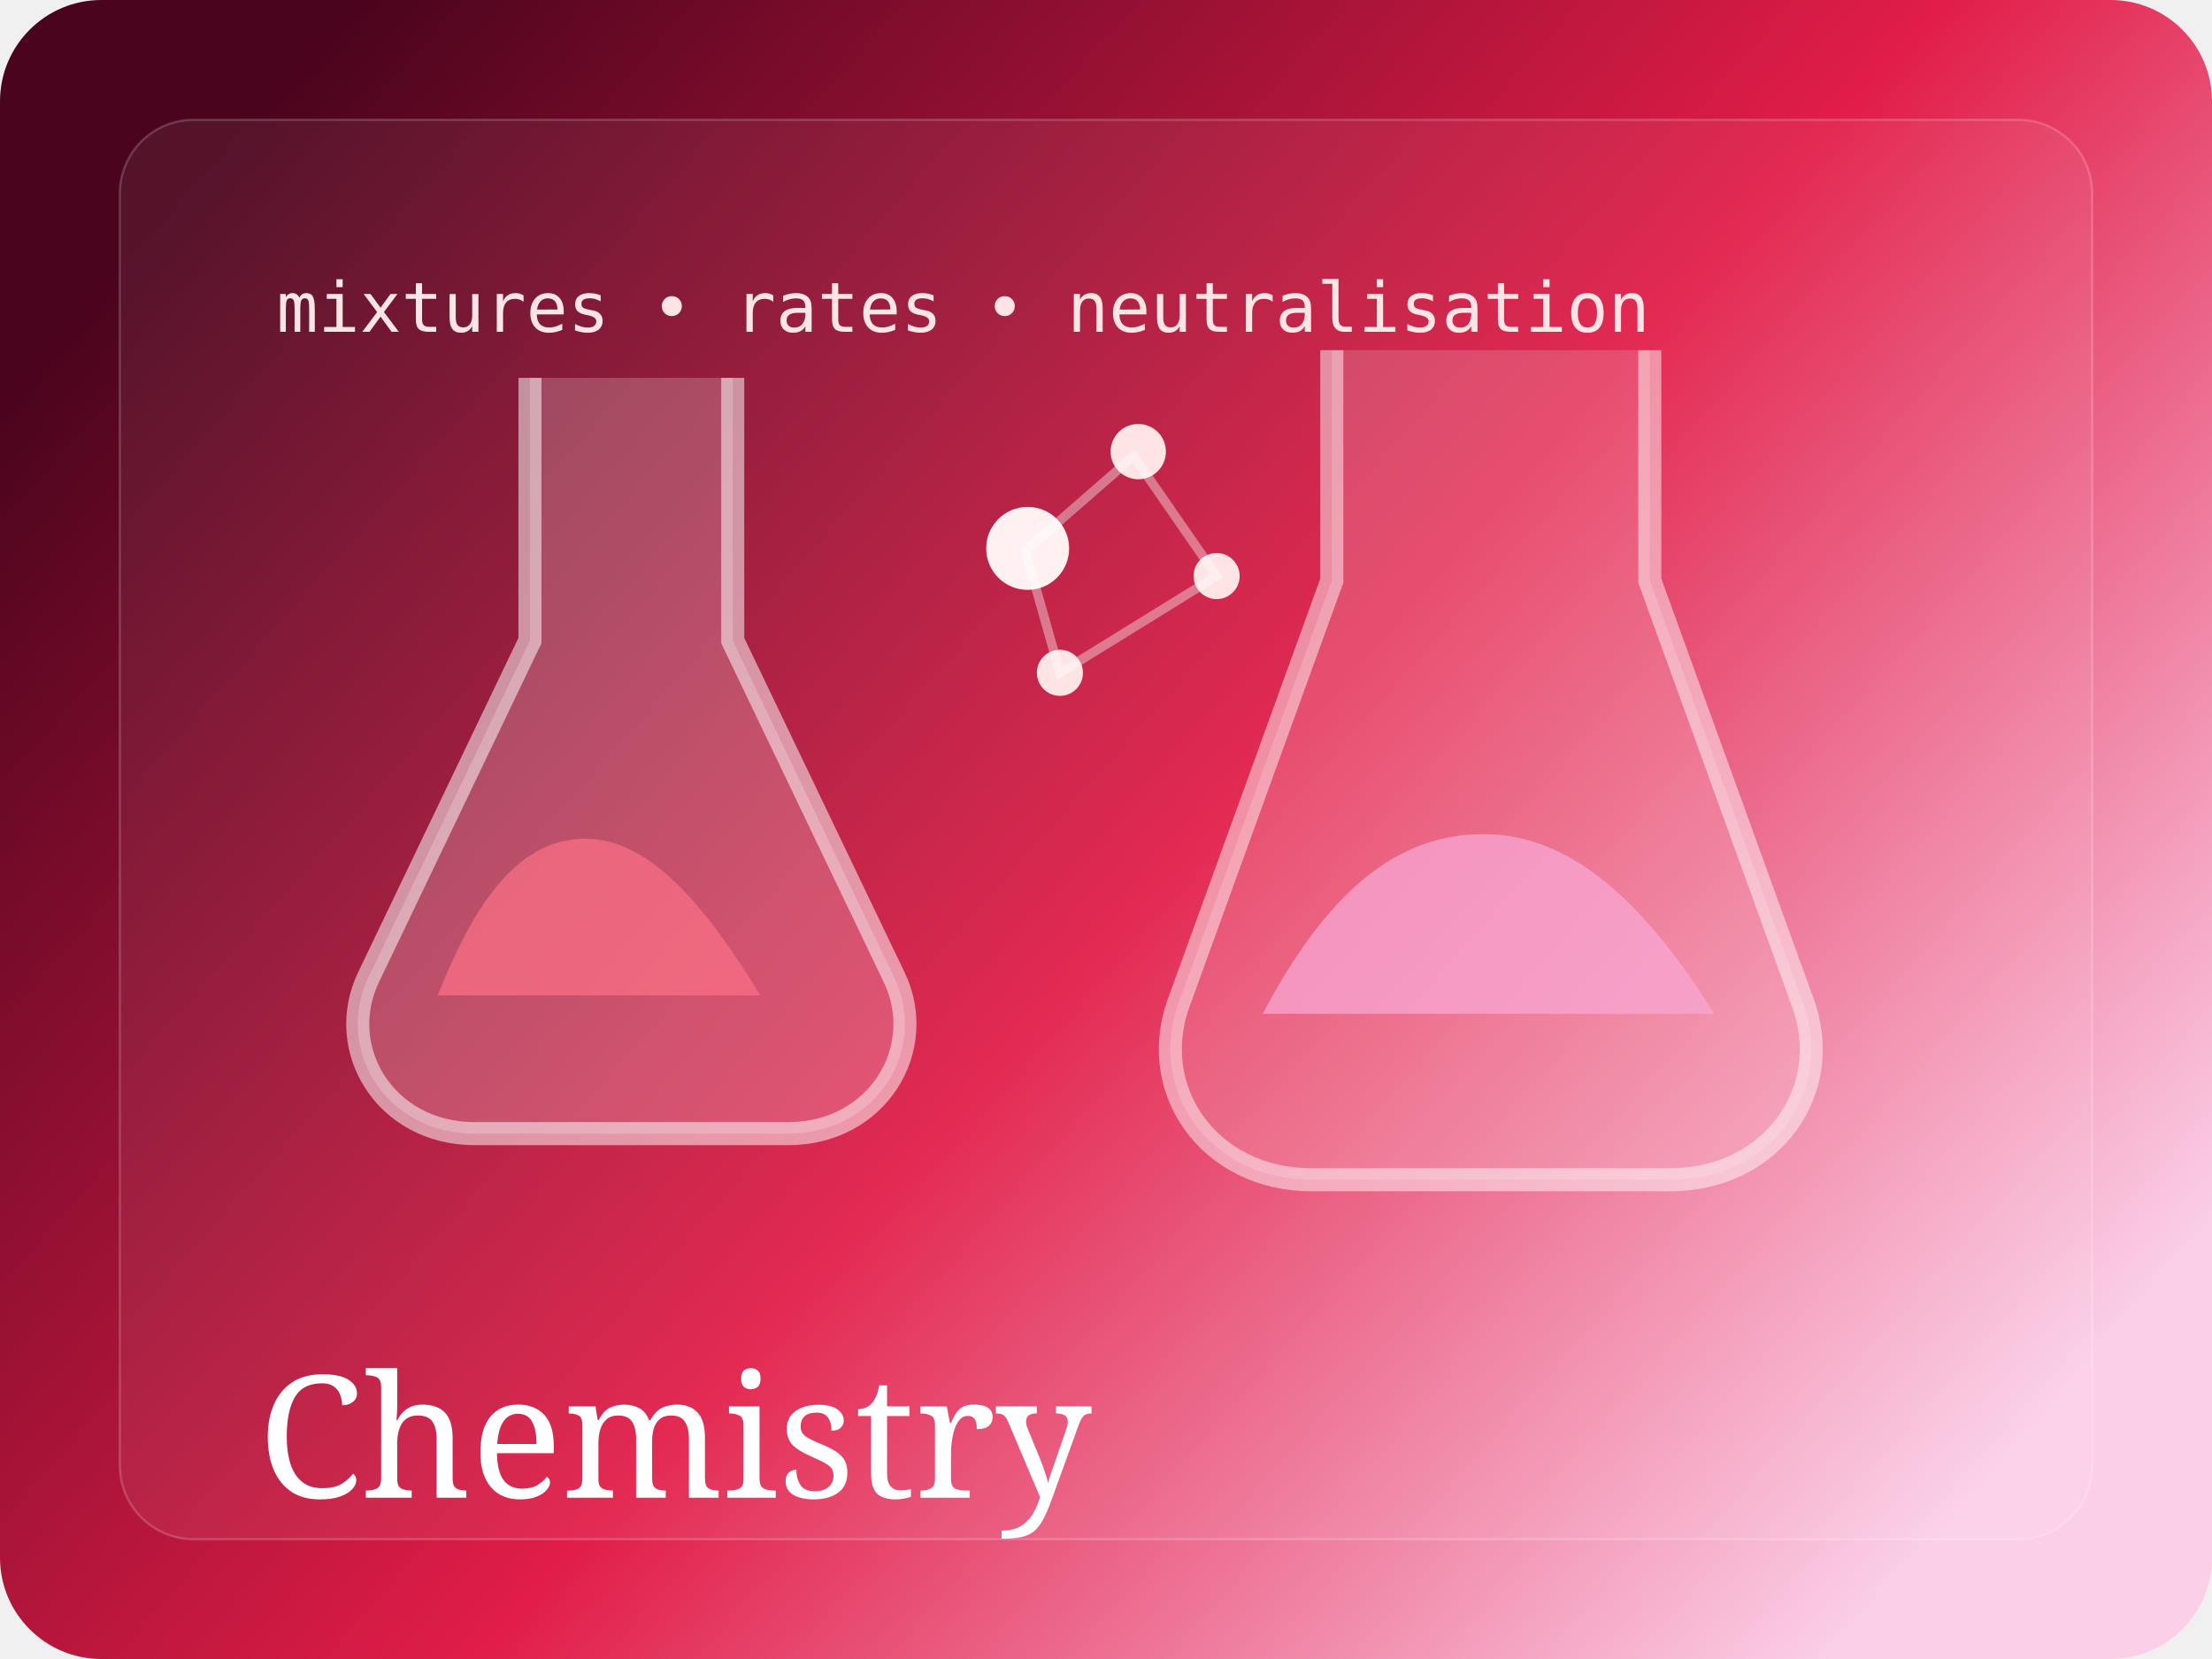
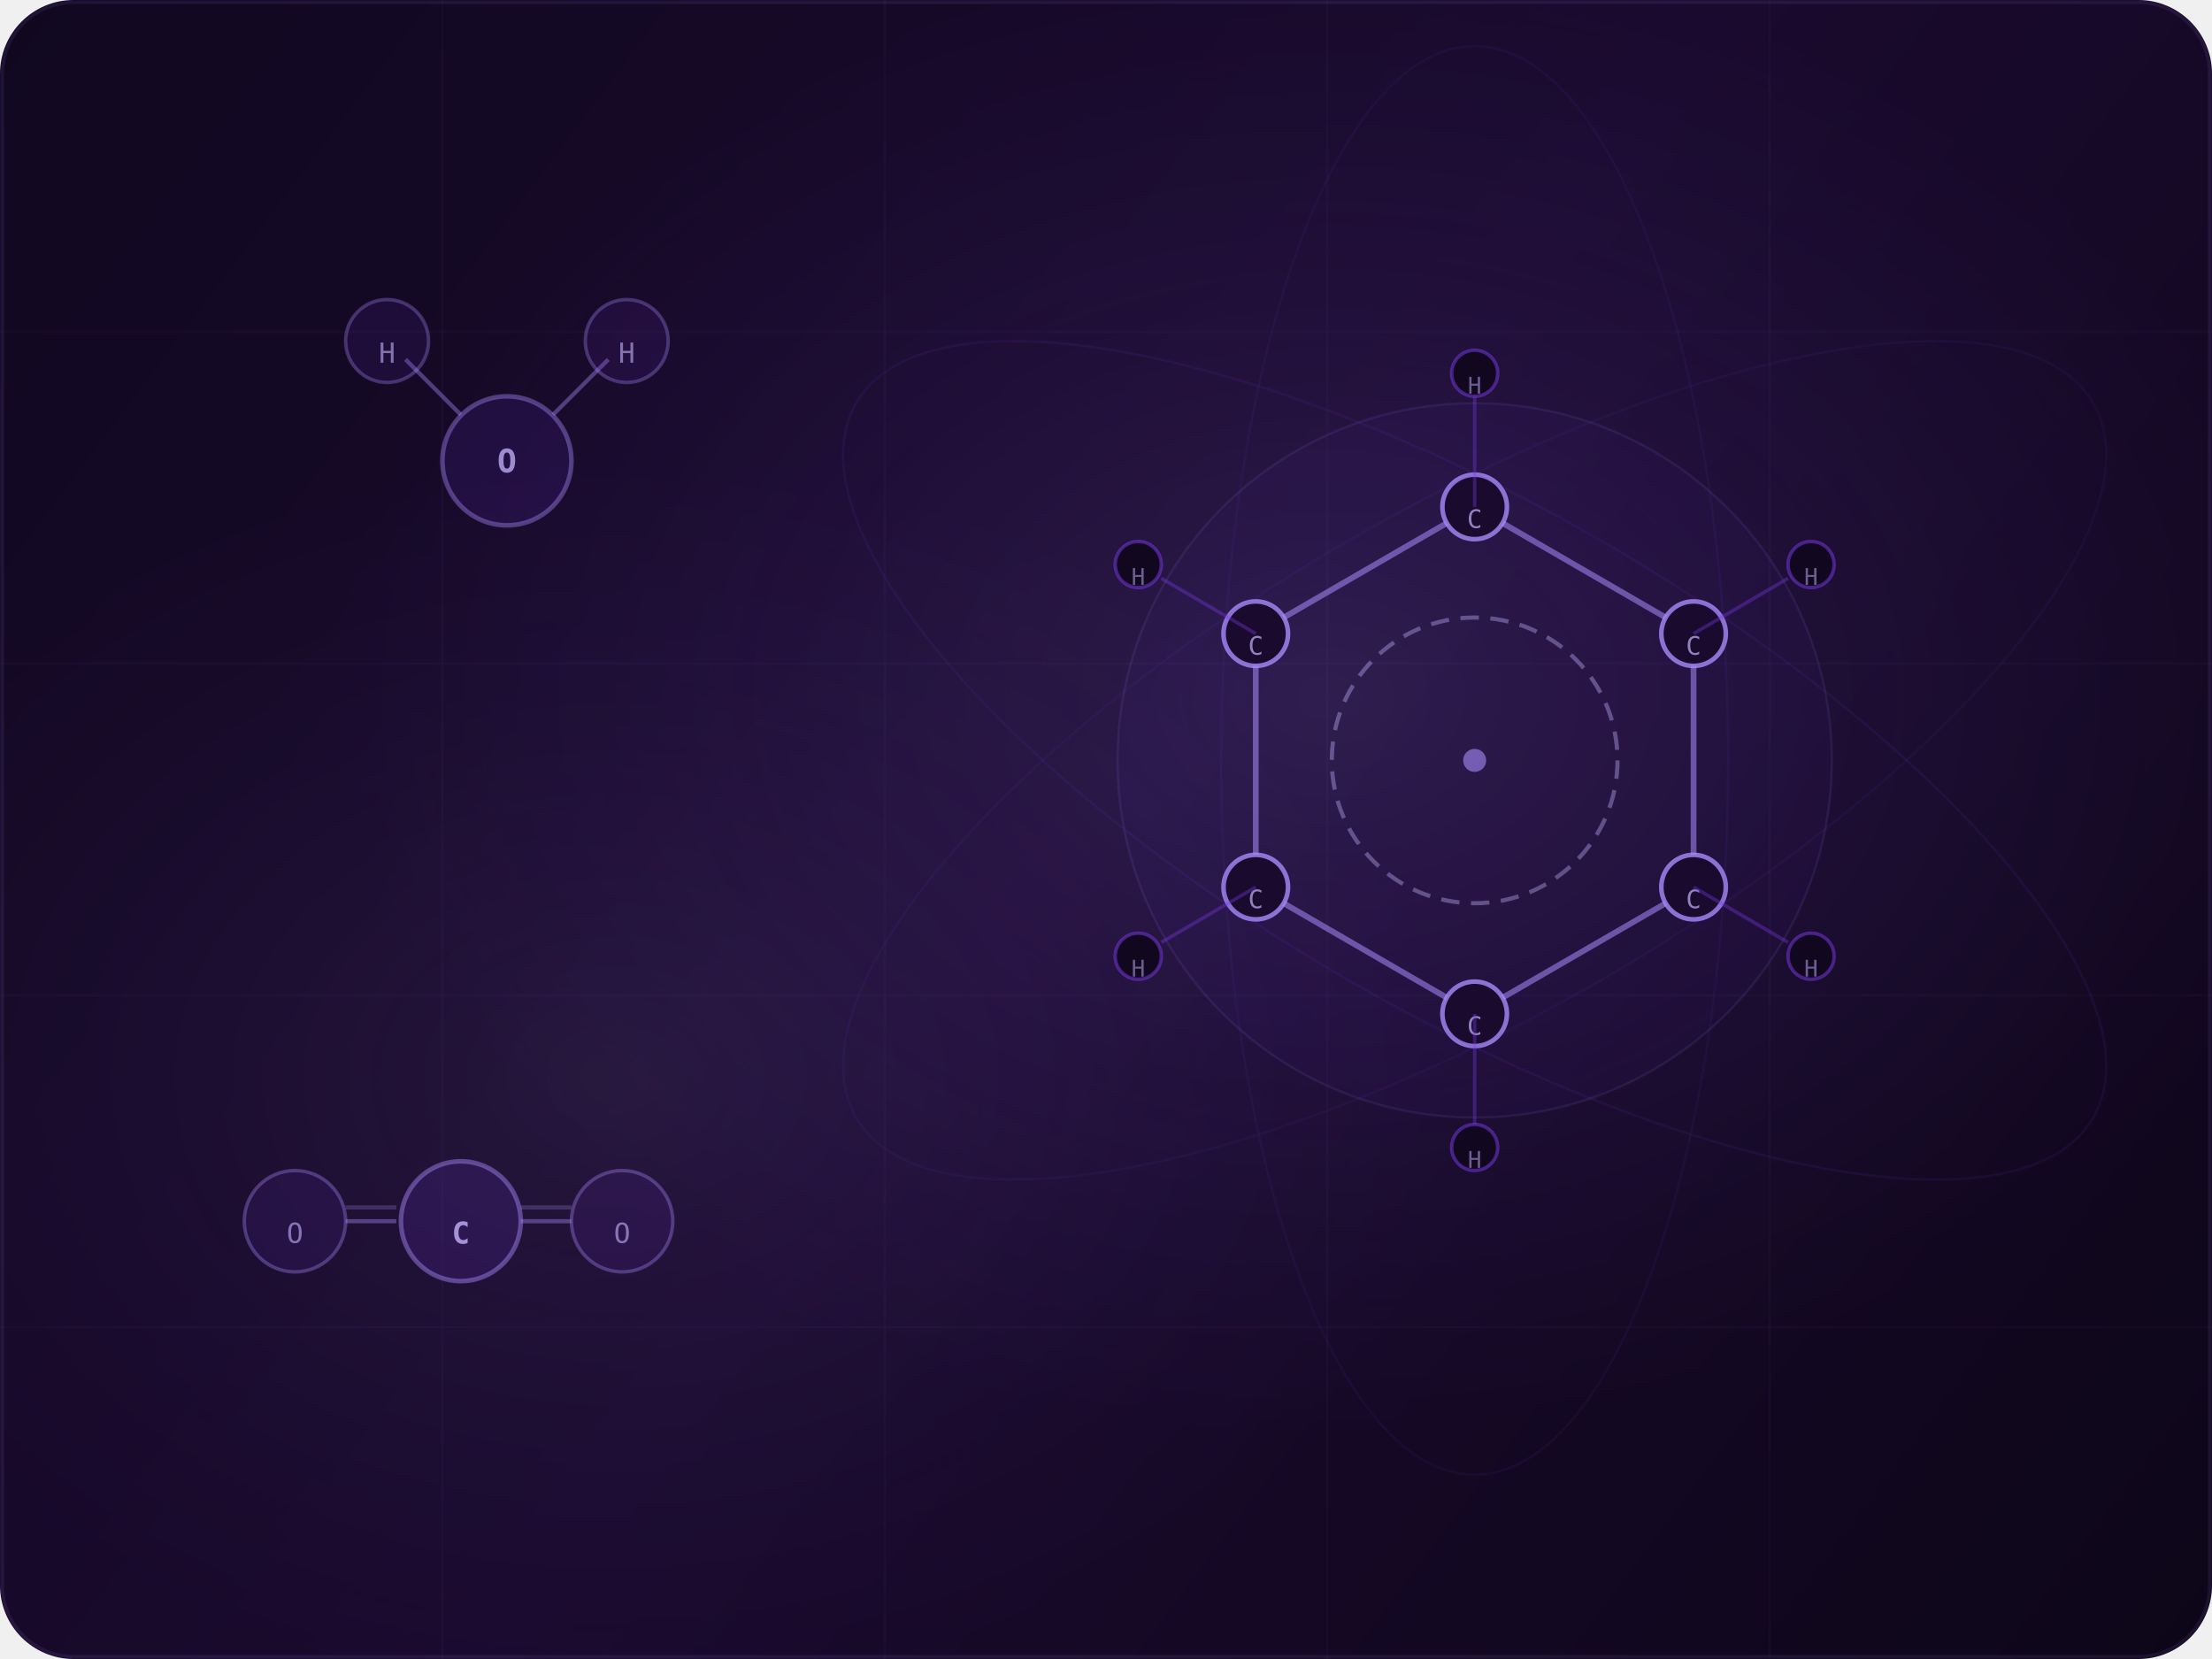
<svg xmlns="http://www.w3.org/2000/svg" width="960" height="720" viewBox="0 0 960 720" fill="none">
  <defs>
-     <linearGradient id="chemBg" x1="116" y1="40" x2="834" y2="676" gradientUnits="userSpaceOnUse">
-       <stop stop-color="#4A041D" />
-       <stop offset="0.54" stop-color="#E11D48" />
-       <stop offset="1" stop-color="#FBCFE8" />
+     <linearGradient id="chem-bg" x1="0" y1="0" x2="960" y2="720" gradientUnits="userSpaceOnUse">
+       <stop offset="0%" stop-color="#110820" />
+       <stop offset="50%" stop-color="#1a0a2e" />
+       <stop offset="100%" stop-color="#0d0618" />
    </linearGradient>
+     <radialGradient id="chem-glow1" cx="60%" cy="42%" r="45%" gradientUnits="objectBoundingBox">
+       <stop offset="0%" stop-color="#a78bfa" stop-opacity="0.14" />
+       <stop offset="100%" stop-color="#7c3aed" stop-opacity="0" />
+     </radialGradient>
+     <radialGradient id="chem-glow2" cx="28%" cy="65%" r="38%" gradientUnits="objectBoundingBox">
+       <stop offset="0%" stop-color="#c4b5fd" stop-opacity="0.08" />
+       <stop offset="100%" stop-color="#7c3aed" stop-opacity="0" />
+     </radialGradient>
  </defs>
-   <rect width="960" height="720" rx="44" fill="url(#chemBg)" />
-   <rect x="52" y="52" width="856" height="616" rx="32" fill="white" fill-opacity="0.06" stroke="white" stroke-opacity="0.18" />
-   <path d="M230 164V278L160 424C145 455 167 492 206 492H342C381 492 403 455 388 424L318 278V164" fill="#FFF1F2" fill-opacity="0.22" stroke="white" stroke-opacity="0.52" stroke-width="10" />
-   <path d="M190 432C208 386 228 364 254 364C281 364 305 391 330 432" fill="#FB7185" fill-opacity="0.72" />
-   <path d="M578 152V252L512 434C497 473 525 512 569 512H725C769 512 797 473 782 434L716 252V152" fill="#FFF1F2" fill-opacity="0.18" stroke="white" stroke-opacity="0.48" stroke-width="10" />
-   <path d="M548 440C576 387 606 362 644 362C682 362 714 392 744 440" fill="#F9A8D4" fill-opacity="0.74" />
-   <circle cx="446" cy="238" r="18" fill="#FFF1F2" />
-   <circle cx="494" cy="196" r="12" fill="#FFE4E6" />
-   <circle cx="528" cy="250" r="10" fill="#FFE4E6" />
-   <circle cx="460" cy="292" r="10" fill="#FFE4E6" />
-   <path d="M445 239L492 198L528 250L460 292Z" stroke="white" stroke-opacity="0.38" stroke-width="4" />
-   <text x="120" y="144" fill="#FFE4E6" font-family="JetBrains Mono, monospace" font-size="30">mixtures • rates • neutralisation</text>
-   <text x="112" y="650" fill="white" font-family="DM Serif Display, serif" font-size="74">Chemistry</text>
+   <rect width="960" height="720" rx="32" fill="url(#chem-bg)" />
+   <rect width="960" height="720" rx="32" fill="url(#chem-glow1)" />
+   <rect width="960" height="720" rx="32" fill="url(#chem-glow2)" />
+   <g stroke="#a78bfa" stroke-opacity="0.035" stroke-width="1">
+     <line x1="0" y1="144" x2="960" y2="144" />
+     <line x1="0" y1="288" x2="960" y2="288" />
+     <line x1="0" y1="432" x2="960" y2="432" />
+     <line x1="0" y1="576" x2="960" y2="576" />
+     <line x1="192" y1="0" x2="192" y2="720" />
+     <line x1="384" y1="0" x2="384" y2="720" />
+     <line x1="576" y1="0" x2="576" y2="720" />
+     <line x1="768" y1="0" x2="768" y2="720" />
+   </g>
+   <g transform="translate(640, 330)">
+     <circle r="155" fill="#7c3aed" fill-opacity="0.04" stroke="#a78bfa" stroke-opacity="0.10" stroke-width="1" />
+     <polygon points="0,-110 95,-55 95,55 0,110 -95,55 -95,-55" fill="none" stroke="#a78bfa" stroke-opacity="0.55" stroke-width="2.5" />
+     <circle r="62" fill="none" stroke="#c4b5fd" stroke-opacity="0.38" stroke-width="1.8" stroke-dasharray="8 5" />
+     <circle cy="-110" r="14" fill="#1a0a2e" stroke="#a78bfa" stroke-width="2" stroke-opacity="0.8" />
+     <circle cx="95" cy="-55" r="14" fill="#1a0a2e" stroke="#a78bfa" stroke-width="2" stroke-opacity="0.8" />
+     <circle cx="95" cy="55" r="14" fill="#1a0a2e" stroke="#a78bfa" stroke-width="2" stroke-opacity="0.8" />
+     <circle cy="110" r="14" fill="#1a0a2e" stroke="#a78bfa" stroke-width="2" stroke-opacity="0.8" />
+     <circle cx="-95" cy="55" r="14" fill="#1a0a2e" stroke="#a78bfa" stroke-width="2" stroke-opacity="0.8" />
+     <circle cx="-95" cy="-55" r="14" fill="#1a0a2e" stroke="#a78bfa" stroke-width="2" stroke-opacity="0.8" />
+     <text y="-104" text-anchor="middle" dominant-baseline="middle" fill="#c4b5fd" font-family="JetBrains Mono, monospace" font-size="11" font-weight="500" opacity="0.7">C</text>
+     <text x="95" y="-49" text-anchor="middle" dominant-baseline="middle" fill="#c4b5fd" font-family="JetBrains Mono, monospace" font-size="11" font-weight="500" opacity="0.7">C</text>
+     <text x="95" y="61" text-anchor="middle" dominant-baseline="middle" fill="#c4b5fd" font-family="JetBrains Mono, monospace" font-size="11" font-weight="500" opacity="0.7">C</text>
+     <text y="116" text-anchor="middle" dominant-baseline="middle" fill="#c4b5fd" font-family="JetBrains Mono, monospace" font-size="11" font-weight="500" opacity="0.7">C</text>
+     <text x="-95" y="61" text-anchor="middle" dominant-baseline="middle" fill="#c4b5fd" font-family="JetBrains Mono, monospace" font-size="11" font-weight="500" opacity="0.7">C</text>
+     <text x="-95" y="-49" text-anchor="middle" dominant-baseline="middle" fill="#c4b5fd" font-family="JetBrains Mono, monospace" font-size="11" font-weight="500" opacity="0.7">C</text>
+     <circle r="5" fill="#a78bfa" fill-opacity="0.6" />
+   </g>
+   <g transform="translate(640, 330)">
+     <line x1="0" y1="-110" x2="0" y2="-158" stroke="#7c3aed" stroke-opacity="0.35" stroke-width="1.5" />
+     <circle cy="-168" r="10" fill="#110820" stroke="#7c3aed" stroke-opacity="0.5" stroke-width="1.5" />
+     <text x="0" y="-162" text-anchor="middle" dominant-baseline="middle" fill="#c4b5fd" font-family="JetBrains Mono, monospace" font-size="10" opacity="0.5">H</text>
+     <line x1="95" y1="-55" x2="136" y2="-79" stroke="#7c3aed" stroke-opacity="0.35" stroke-width="1.5" />
+     <circle cx="146" cy="-85" r="10" fill="#110820" stroke="#7c3aed" stroke-opacity="0.5" stroke-width="1.5" />
+     <text x="146" y="-79" text-anchor="middle" dominant-baseline="middle" fill="#c4b5fd" font-family="JetBrains Mono, monospace" font-size="10" opacity="0.5">H</text>
+     <line x1="95" y1="55" x2="136" y2="79" stroke="#7c3aed" stroke-opacity="0.35" stroke-width="1.5" />
+     <circle cx="146" cy="85" r="10" fill="#110820" stroke="#7c3aed" stroke-opacity="0.5" stroke-width="1.5" />
+     <text x="146" y="91" text-anchor="middle" dominant-baseline="middle" fill="#c4b5fd" font-family="JetBrains Mono, monospace" font-size="10" opacity="0.5">H</text>
+     <line x1="0" y1="110" x2="0" y2="158" stroke="#7c3aed" stroke-opacity="0.35" stroke-width="1.5" />
+     <circle cy="168" r="10" fill="#110820" stroke="#7c3aed" stroke-opacity="0.5" stroke-width="1.5" />
+     <text x="0" y="174" text-anchor="middle" dominant-baseline="middle" fill="#c4b5fd" font-family="JetBrains Mono, monospace" font-size="10" opacity="0.5">H</text>
+     <line x1="-95" y1="55" x2="-136" y2="79" stroke="#7c3aed" stroke-opacity="0.35" stroke-width="1.5" />
+     <circle cx="-146" cy="85" r="10" fill="#110820" stroke="#7c3aed" stroke-opacity="0.5" stroke-width="1.5" />
+     <text x="-146" y="91" text-anchor="middle" dominant-baseline="middle" fill="#c4b5fd" font-family="JetBrains Mono, monospace" font-size="10" opacity="0.5">H</text>
+     <line x1="-95" y1="-55" x2="-136" y2="-79" stroke="#7c3aed" stroke-opacity="0.35" stroke-width="1.5" />
+     <circle cx="-146" cy="-85" r="10" fill="#110820" stroke="#7c3aed" stroke-opacity="0.5" stroke-width="1.5" />
+     <text x="-146" y="-79" text-anchor="middle" dominant-baseline="middle" fill="#c4b5fd" font-family="JetBrains Mono, monospace" font-size="10" opacity="0.5">H</text>
+   </g>
+   <g transform="translate(220, 200)">
+     <circle r="28" fill="#7c3aed" fill-opacity="0.12" stroke="#a78bfa" stroke-opacity="0.40" stroke-width="2" />
+     <text x="0" y="1" text-anchor="middle" dominant-baseline="middle" fill="#c4b5fd" font-family="JetBrains Mono, monospace" font-size="14" font-weight="600" opacity="0.75">O</text>
+     <line x1="-20" y1="-20" x2="-44" y2="-44" stroke="#a78bfa" stroke-opacity="0.4" stroke-width="1.8" />
+     <circle cx="-52" cy="-52" r="18" fill="#7c3aed" fill-opacity="0.10" stroke="#a78bfa" stroke-opacity="0.32" stroke-width="1.5" />
+     <text x="-52" y="-46" text-anchor="middle" dominant-baseline="middle" fill="#c4b5fd" font-family="JetBrains Mono, monospace" font-size="12" opacity="0.6">H</text>
+     <line x1="20" y1="-20" x2="44" y2="-44" stroke="#a78bfa" stroke-opacity="0.4" stroke-width="1.8" />
+     <circle cx="52" cy="-52" r="18" fill="#7c3aed" fill-opacity="0.10" stroke="#a78bfa" stroke-opacity="0.32" stroke-width="1.5" />
+     <text x="52" y="-46" text-anchor="middle" dominant-baseline="middle" fill="#c4b5fd" font-family="JetBrains Mono, monospace" font-size="12" opacity="0.6">H</text>
+   </g>
+   <g transform="translate(200, 530)">
+     <circle cx="-72" r="22" fill="#7c3aed" fill-opacity="0.10" stroke="#a78bfa" stroke-opacity="0.35" stroke-width="1.5" />
+     <text x="-72" y="6" text-anchor="middle" dominant-baseline="middle" fill="#c4b5fd" font-family="JetBrains Mono, monospace" font-size="12" opacity="0.6">O</text>
+     <line x1="-50" y1="0" x2="-28" y2="0" stroke="#a78bfa" stroke-opacity="0.4" stroke-width="1.8" />
+     <line x1="-50" y1="-6" x2="-28" y2="-6" stroke="#a78bfa" stroke-opacity="0.25" stroke-width="1.8" />
+     <circle r="26" fill="#7c3aed" fill-opacity="0.14" stroke="#a78bfa" stroke-opacity="0.45" stroke-width="2" />
+     <text x="0" y="6" text-anchor="middle" dominant-baseline="middle" fill="#c4b5fd" font-family="JetBrains Mono, monospace" font-size="13" font-weight="600" opacity="0.78">C</text>
+     <line x1="26" y1="0" x2="48" y2="0" stroke="#a78bfa" stroke-opacity="0.4" stroke-width="1.8" />
+     <line x1="26" y1="-6" x2="48" y2="-6" stroke="#a78bfa" stroke-opacity="0.25" stroke-width="1.8" />
+     <circle cx="70" r="22" fill="#7c3aed" fill-opacity="0.10" stroke="#a78bfa" stroke-opacity="0.35" stroke-width="1.5" />
+     <text x="70" y="6" text-anchor="middle" dominant-baseline="middle" fill="#c4b5fd" font-family="JetBrains Mono, monospace" font-size="12" opacity="0.6">O</text>
+   </g>
+   <ellipse cx="640" cy="330" rx="310" ry="110" fill="none" stroke="#7c3aed" stroke-opacity="0.09" stroke-width="1" transform="rotate(30 640 330)" />
+   <ellipse cx="640" cy="330" rx="310" ry="110" fill="none" stroke="#7c3aed" stroke-opacity="0.07" stroke-width="1" transform="rotate(90 640 330)" />
+   <ellipse cx="640" cy="330" rx="310" ry="110" fill="none" stroke="#7c3aed" stroke-opacity="0.07" stroke-width="1" transform="rotate(150 640 330)" />
+   <rect x="1" y="1" width="958" height="718" rx="31" fill="none" stroke="#a78bfa" stroke-opacity="0.10" stroke-width="1.5" />
</svg>
